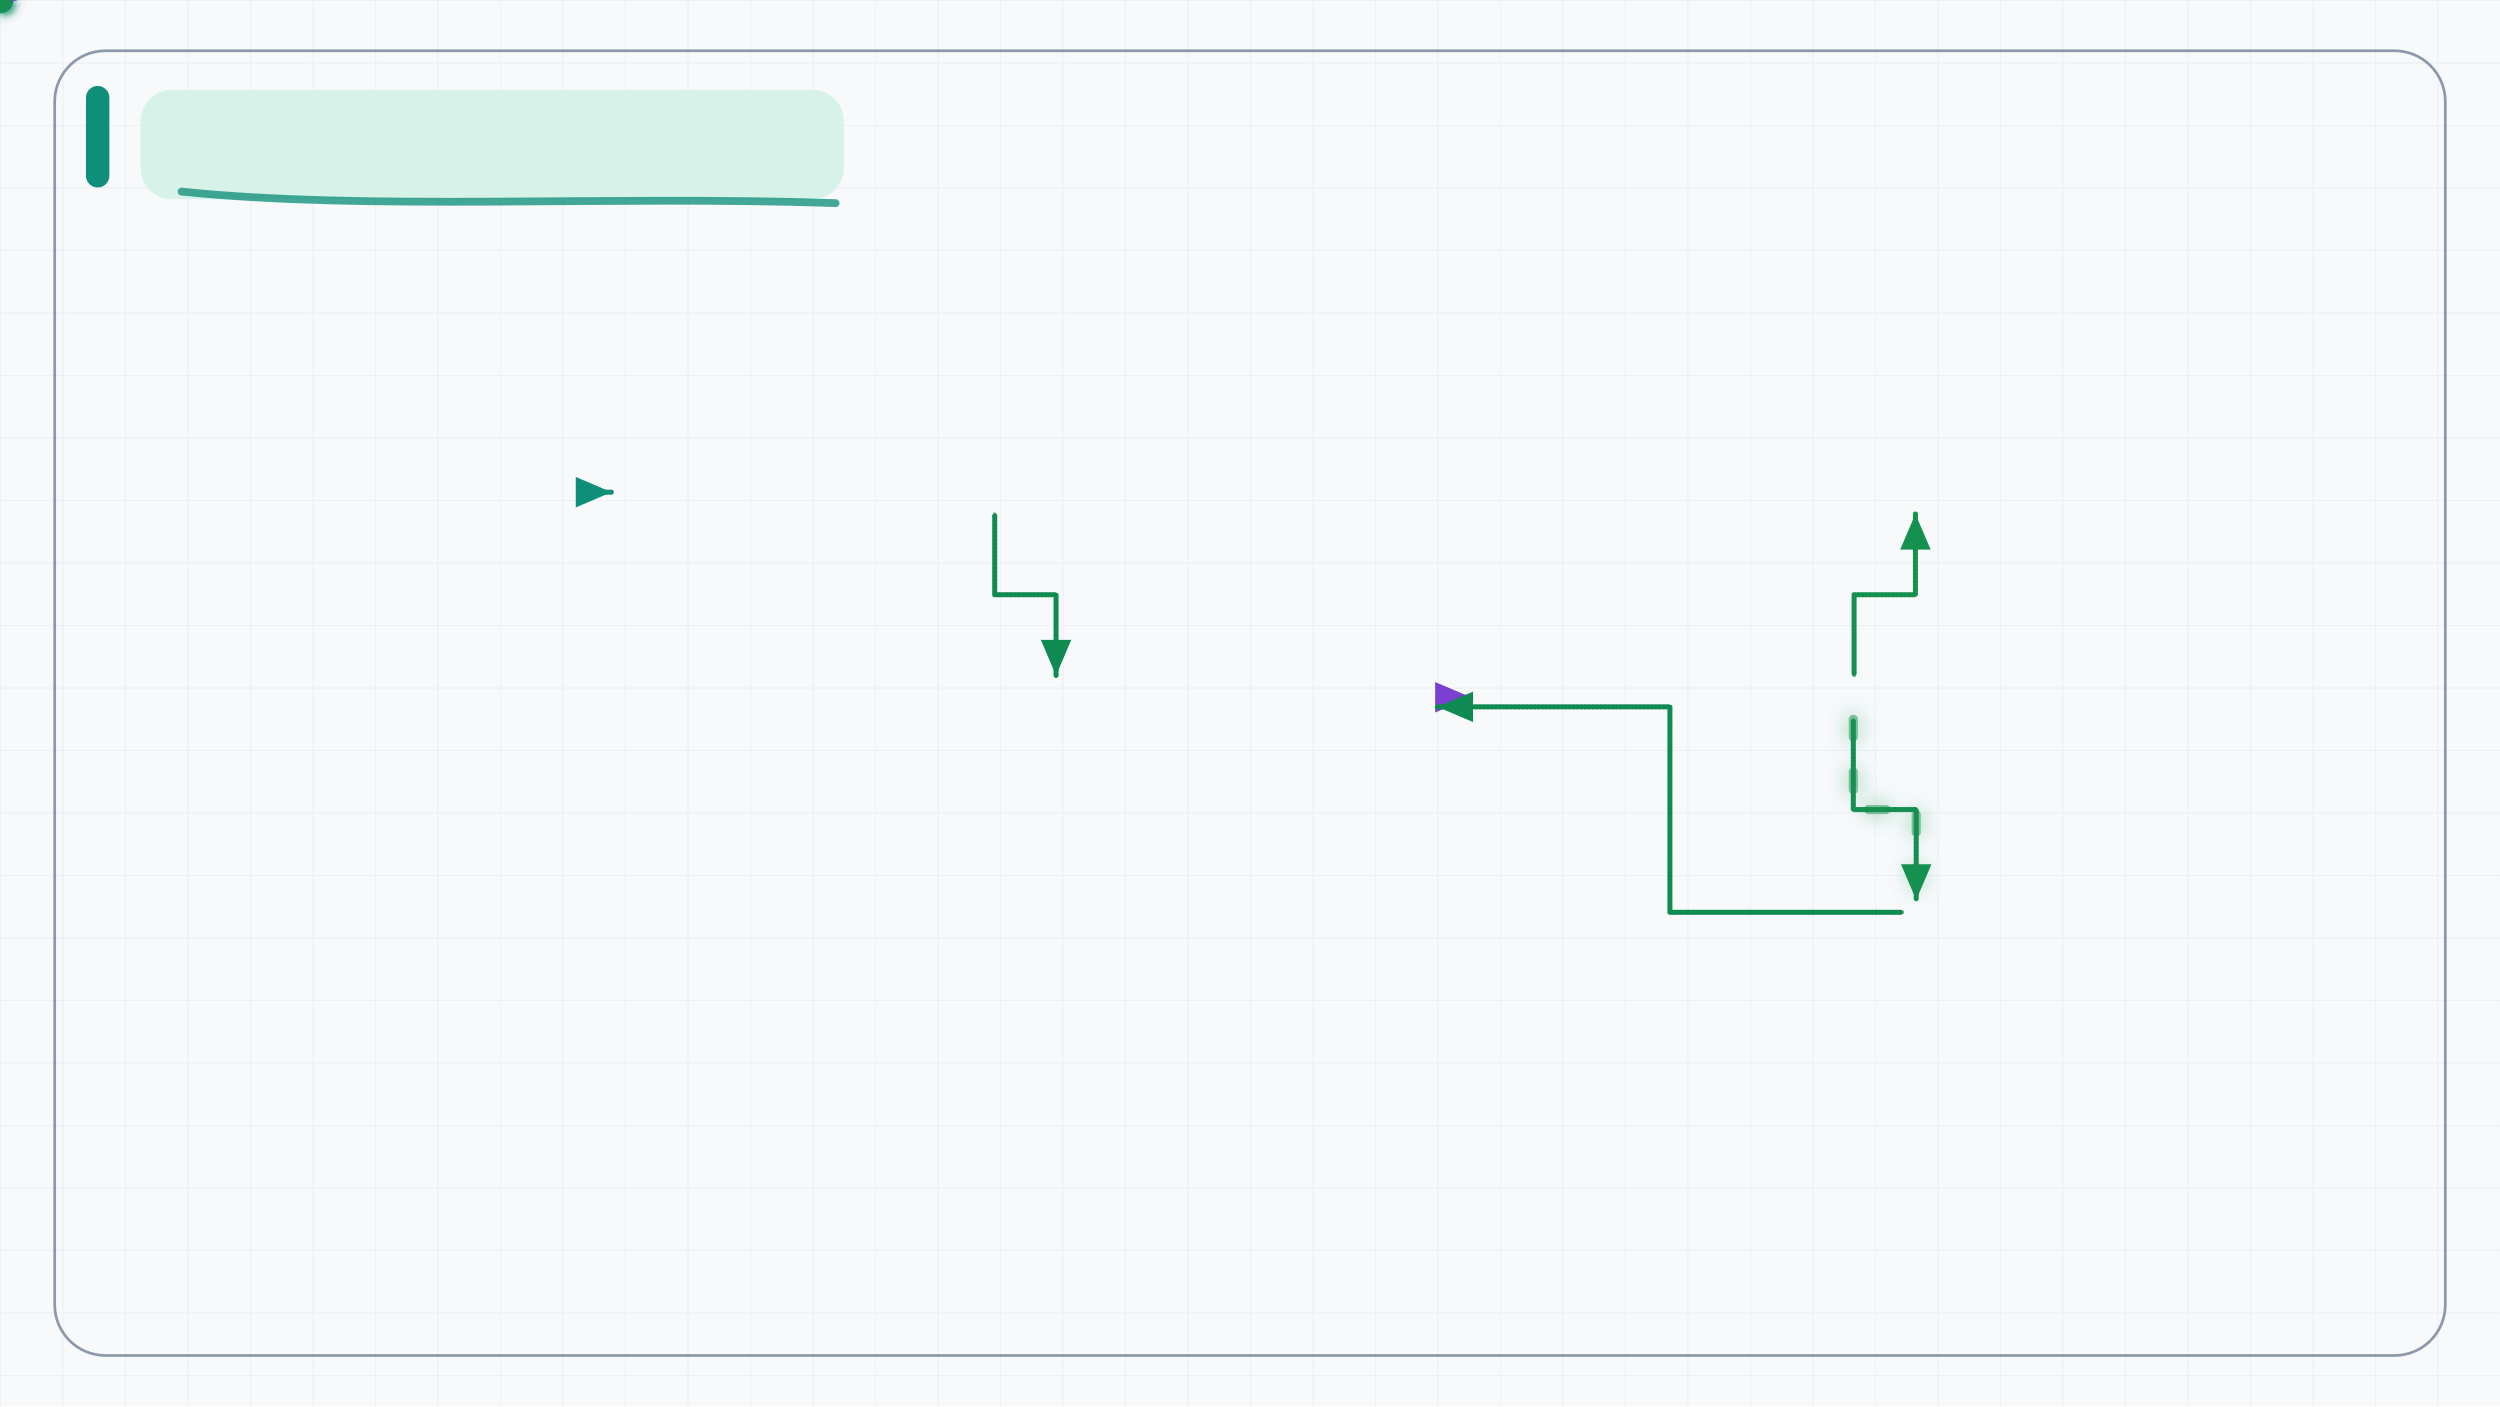
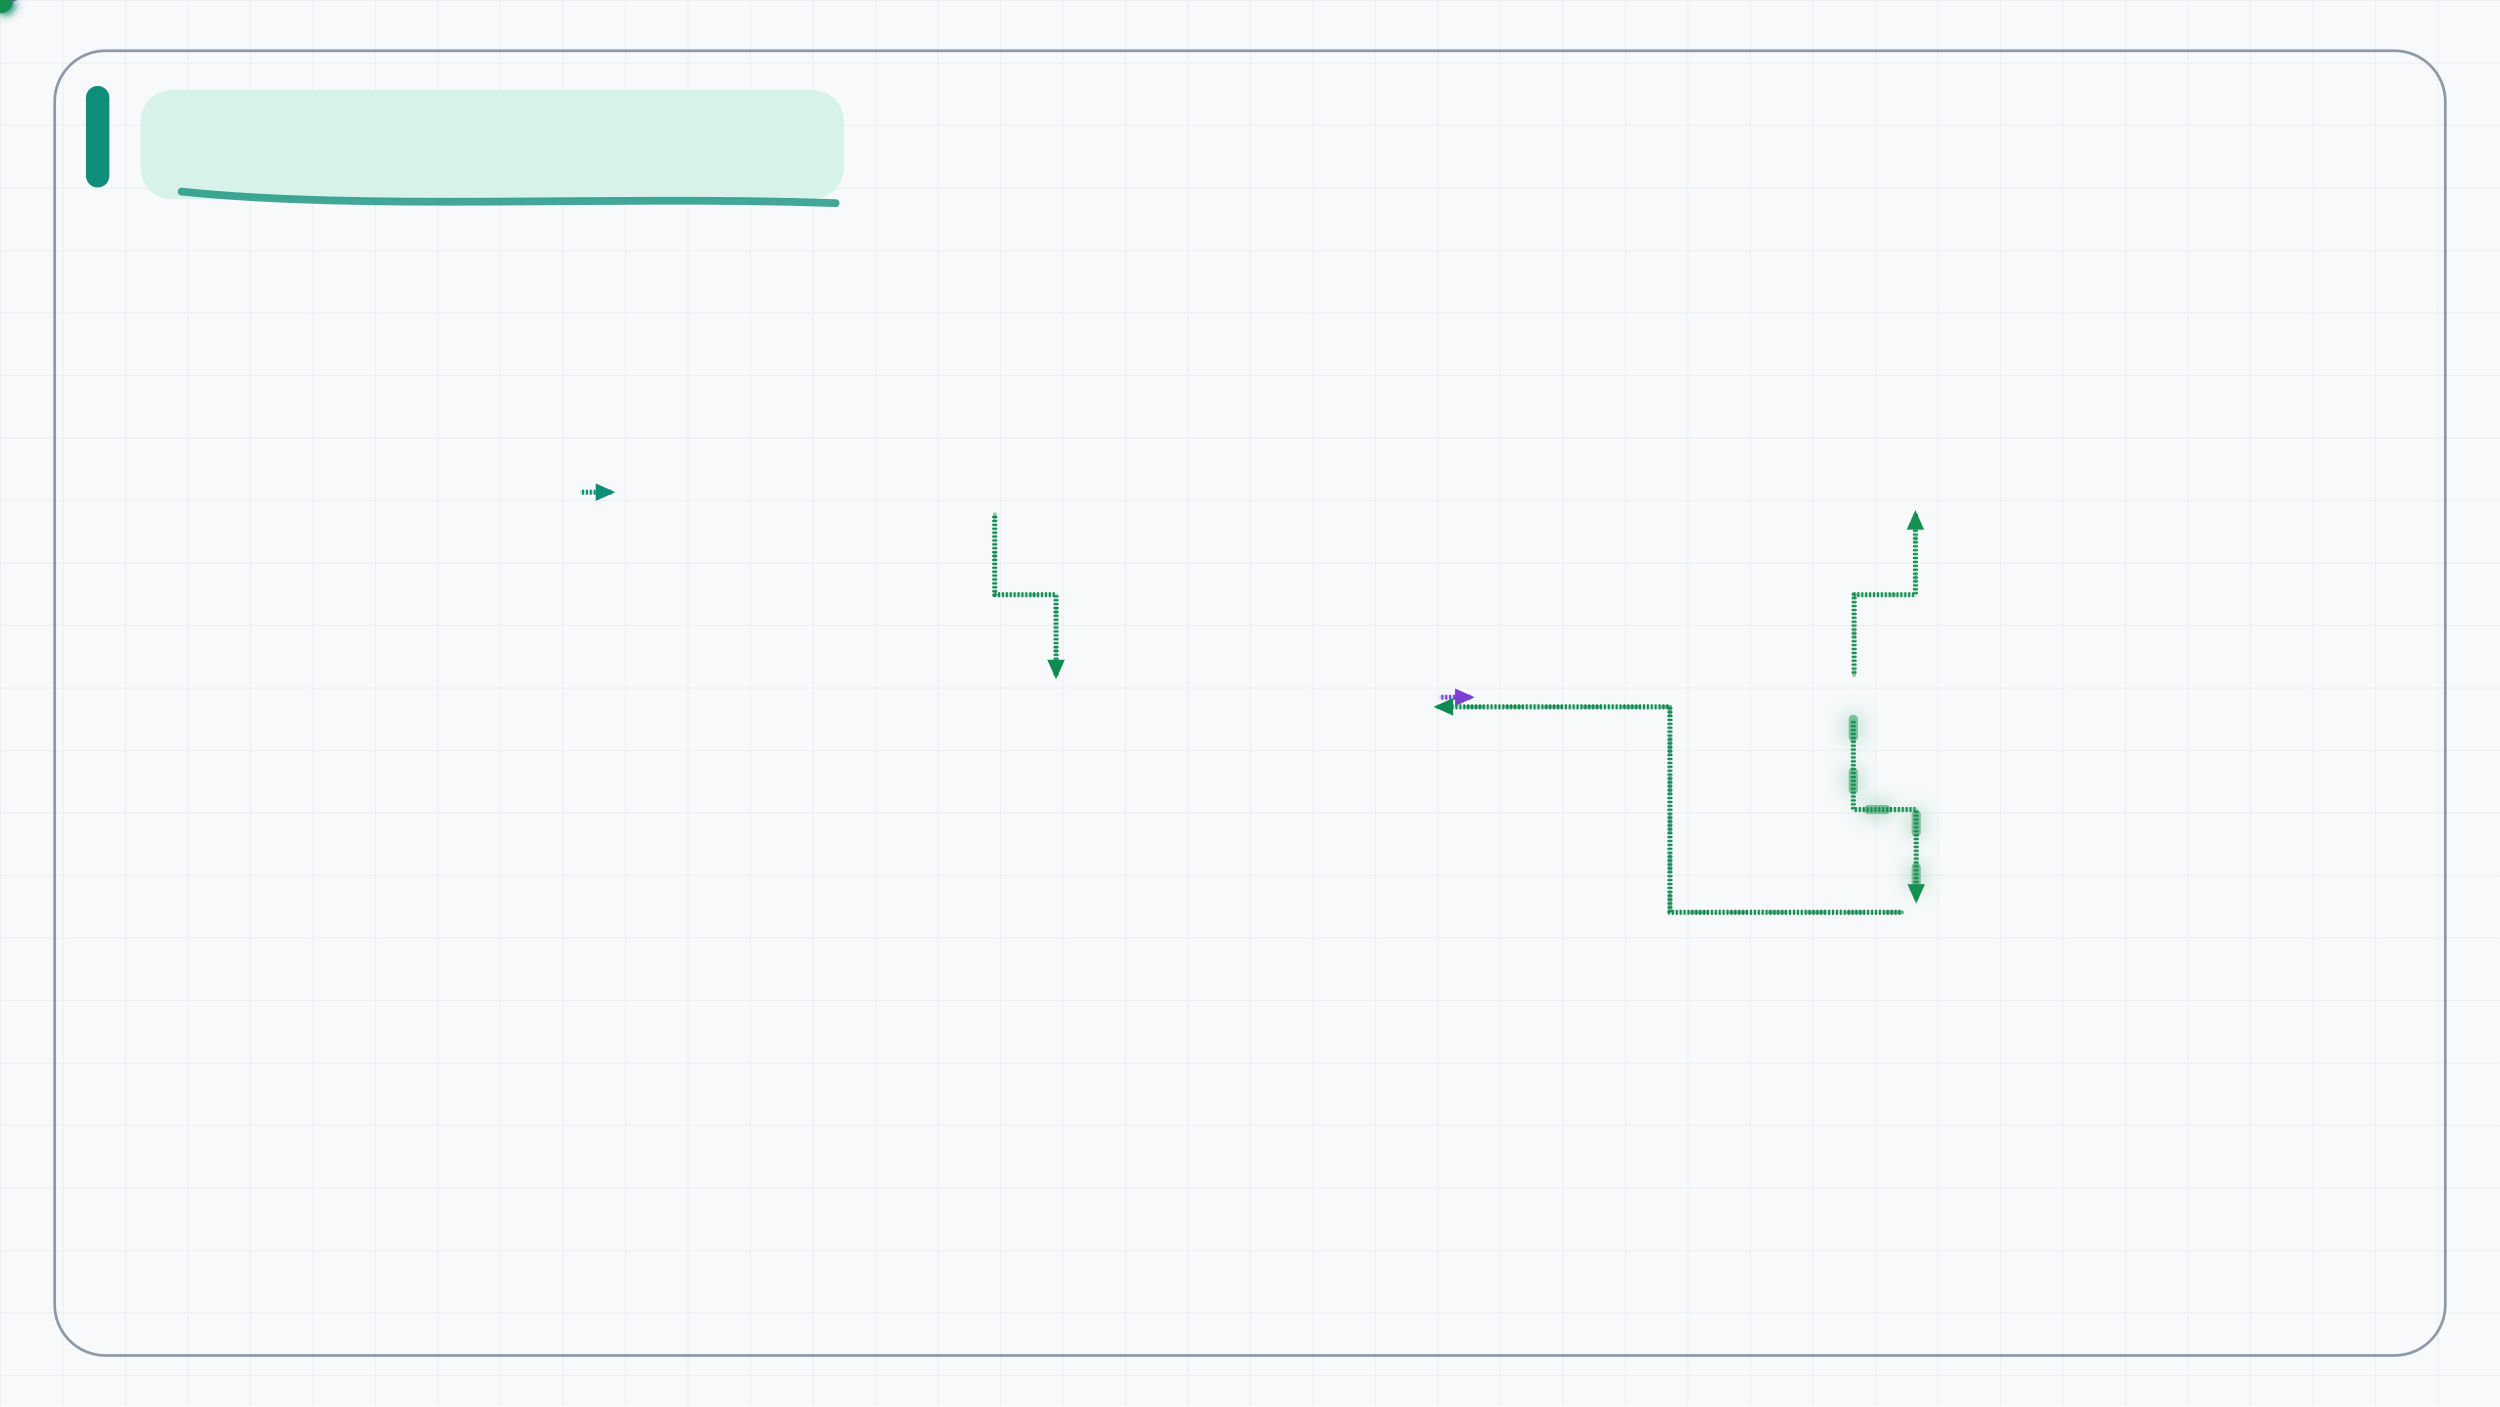
<svg xmlns="http://www.w3.org/2000/svg" width="1280" height="720" viewBox="0 0 1280 720" role="img" aria-labelledby="diagram-title diagram-desc" data-motion-profile="teaching" data-motion-sequence="staged" data-motion-edge="ghost-flow" data-motion-node="icon-pulse" data-motion-group="border-scan" data-motion-title="handwrite-reveal" data-motion-reduced="subtle" data-icon-system="illustrated-character-v1">
  <style>
  .title { font: 700 42px ui-sans-serif, system-ui, -apple-system, BlinkMacSystemFont, "Segoe UI", sans-serif; letter-spacing: 0; }
  .subtitle { font: 400 16px ui-sans-serif, system-ui, -apple-system, BlinkMacSystemFont, "Segoe UI", sans-serif; }
  .node-title { font: 700 18px ui-sans-serif, system-ui, -apple-system, BlinkMacSystemFont, "Segoe UI", sans-serif; }
  .node-caption { font: 400 13px ui-sans-serif, system-ui, -apple-system, BlinkMacSystemFont, "Segoe UI", sans-serif; opacity: 0.84; }
  .group-label { font: 700 14px ui-sans-serif, system-ui, -apple-system, BlinkMacSystemFont, "Segoe UI", sans-serif; text-transform: uppercase; letter-spacing: 0.08em; }
  .edge-label { font: 600 13px ui-sans-serif, system-ui, -apple-system, BlinkMacSystemFont, "Segoe UI", sans-serif; }
  .step-label { font: 700 12px ui-sans-serif, system-ui, -apple-system, BlinkMacSystemFont, "Segoe UI", sans-serif; }
  .edge-flow { stroke-linecap: round; }
-   .edge-draw, .edge-base { stroke-linecap: round; stroke-linejoin: round; }
+   .edge-draw, .edge-base { stroke-linecap: butt; stroke-linejoin: round; }
  .edge-particle { filter: url(#particle-glow); }
  .edge-arrow-particle { filter: url(#particle-glow); }
  .semantic-icon { vector-effect: non-scaling-stroke; }
  .semantic-icon-breathe { transform-box: fill-box; transform-origin: center; animation: semanticIconBreathe 2.8s ease-in-out infinite; }
  .icon-breathe-halo { pointer-events: none; filter: url(#particle-glow); }
  .node-glow, .node-burst { pointer-events: none; }
  #title-accent { transform-origin: 50px 70px; animation: titlePulse 4.8s ease-in-out infinite; }
  #title-highlight { transform-origin: 252px 74px; animation: titleSlide 5.6s ease-in-out infinite; }
  @keyframes titlePulse { 0%, 100% { opacity: 0.76; } 50% { opacity: 1; } }
  @keyframes titleSlide { 0%, 100% { transform: translateX(0); opacity: 0.9; } 50% { transform: translateX(8px); opacity: 1; } }
  @keyframes semanticIconBreathe { 0%, 100% { transform: scale(0.96); opacity: 0.72; } 50% { transform: scale(1.08); opacity: 1; } }
  @media (prefers-reduced-motion: reduce) {
    #title-accent, #title-highlight, .semantic-icon-breathe { animation: none; }
  }
</style>
  <rect width="100%" height="100%" fill="#f7f9fb" />
  <defs>
    <filter id="soft-glow" x="-40%" y="-40%" width="180%" height="180%">
      <feGaussianBlur stdDeviation="5" result="blur" />
      <feMerge>
        <feMergeNode in="blur" />
        <feMergeNode in="SourceGraphic" />
      </feMerge>
    </filter>
    <filter id="particle-glow" x="-80%" y="-80%" width="260%" height="260%">
      <feGaussianBlur stdDeviation="2.6" result="blur" />
      <feMerge>
        <feMergeNode in="blur" />
        <feMergeNode in="SourceGraphic" />
      </feMerge>
    </filter>
    <pattern id="grid" width="32" height="32" patternUnits="userSpaceOnUse">
      <path d="M 32 0 L 0 0 0 32" fill="none" stroke="#e4e9ee" stroke-width="1" />
    </pattern>
  </defs>
  <rect width="100%" height="100%" fill="url(#grid)" opacity="0.62" />
  <rect x="28" y="26" width="1224" height="668" rx="26" fill="none" stroke="#64748b" stroke-width="1.4" opacity="0.72" />
  <rect id="title-accent" x="44" y="44" width="12" height="52" rx="6" fill="#0f8f7a" />
  <rect id="title-highlight" x="72" y="46" width="360" height="56" rx="16" fill="#d7f2e9" />
  <path class="title-handwrite" d="M 92 98 C 188 108, 310 100, 428 104" fill="none" stroke="#0f8f7a" stroke-width="4" stroke-linecap="round" pathLength="1" stroke-dasharray="1" stroke-dashoffset="1" opacity="0.78">
    <animate attributeName="stroke-dashoffset" values="1;0" dur="1.35s" begin="0.18s" fill="freeze" />
    <animate attributeName="opacity" values="0;0.78;0.42" dur="2.40s" begin="0.18s" fill="freeze" />
  </path>
  <text id="main-title" x="90" y="84" class="title" fill="#111827" opacity="0">
    <animate attributeName="opacity" values="0;1" dur="0.65s" begin="0.08s" fill="freeze" />
  Attention Teaching Flow
</text>
  <text x="74" y="126" class="subtitle" fill="#4b5563" opacity="0">
    <animate attributeName="opacity" values="0;1" dur="0.65s" begin="0.28s" fill="freeze" />
  tokens, attention, alignment, and output as a staged lesson
</text>
  <g id="group-input" class="group" opacity="0">
    <animate attributeName="opacity" values="0;1" dur="0.70s" begin="0.17s" fill="freeze" />
    <rect x="65.0" y="155.0" width="455.0" height="175.0" rx="22" fill="#e7f7f2" fill-opacity="0.34" stroke="#0f8f7a" stroke-width="1.6" stroke-dasharray="9 8">
      <animate attributeName="stroke-dashoffset" values="0;-34" dur="5.60s" begin="0.17s" repeatCount="indefinite" />
    </rect>
    <rect class="group-border-scan" x="65.0" y="155.0" width="455.0" height="175.0" rx="22" fill="none" stroke="#0f8f7a" stroke-width="3.4" stroke-linecap="round" stroke-dasharray="80.0 441.0" opacity="0.72" filter="url(#soft-glow)">
      <animate attributeName="stroke-dashoffset" values="0;-1260.0" dur="7.15s" begin="0.27s" repeatCount="indefinite" />
    </rect>
    <text x="83.0" y="185.0" class="group-label" fill="#4b5563">Source Tokens</text>
  </g>
  <g id="group-core" class="group" opacity="0">
    <animate attributeName="opacity" values="0;1" dur="0.70s" begin="0.29s" fill="freeze" />
    <rect x="515.0" y="155.0" width="670.0" height="410.0" rx="22" fill="#f4edff" fill-opacity="0.34" stroke="#7b3fd1" stroke-width="1.6" stroke-dasharray="9 8">
      <animate attributeName="stroke-dashoffset" values="0;-34" dur="6.00s" begin="0.29s" repeatCount="indefinite" />
    </rect>
    <rect class="group-border-scan" x="515.0" y="155.0" width="670.0" height="410.0" rx="22" fill="none" stroke="#7b3fd1" stroke-width="3.4" stroke-linecap="round" stroke-dasharray="129.6 756.0" opacity="0.72" filter="url(#soft-glow)">
      <animate attributeName="stroke-dashoffset" values="0;-2160.0" dur="7.50s" begin="0.39s" repeatCount="indefinite" />
    </rect>
    <text x="533.0" y="185.0" class="group-label" fill="#4b5563">Transformer Core</text>
  </g>
  <defs>
-     <marker id="arrow-1" markerWidth="10" markerHeight="10" refX="7" refY="3" orient="auto" markerUnits="strokeWidth">
-       <path d="M 0 0 L 7 3 L 0 6 z" fill="#0f8f7a" />
+     <marker id="arrow-1" markerWidth="12" markerHeight="12" viewBox="0 0 12 12" refX="9" refY="6" orient="auto" markerUnits="userSpaceOnUse">
+       <path d="M 1 1.5 L 11 6 L 1 10.5 z" fill="#0f8f7a" />
    </marker>
  </defs>
  <g class="edge" data-role="source">
-     <path class="edge-base" d="M 297.0 252.0 L 313.0 252.0" fill="none" stroke="#0f8f7a" stroke-width="1.9" opacity="0.24" marker-end="url(#arrow-1)" />
+     <path class="edge-base" d="M 297.0 252.0 L 313.0 252.0" fill="none" stroke="#0f8f7a" stroke-width="1.9" opacity="0.24" />
    <path class="edge-draw" d="M 297.0 252.0 L 313.0 252.0" fill="none" stroke="#0f8f7a" stroke-width="2.6" pathLength="1" stroke-dasharray="1" stroke-dashoffset="1" marker-end="url(#arrow-1)">
      <animate attributeName="stroke-dashoffset" values="1;0" dur="0.90s" begin="0.47s" fill="freeze" />
    </path>
    <circle class="edge-particle" r="6.9" fill="#0f8f7a" opacity="0.92">
      <animateMotion dur="4.80s" repeatCount="indefinite" path="M 297.0 252.0 L 313.0 252.0" begin="0.32s" />
      <animate attributeName="opacity" values="0;0.92;0" dur="4.80s" begin="0.32s" repeatCount="indefinite" />
    </circle>
    <circle class="edge-particle" r="4.4" fill="#0f8f7a" opacity="0.74">
      <animateMotion dur="4.80s" repeatCount="indefinite" path="M 297.0 252.0 L 313.0 252.0" begin="1.92s" />
      <animate attributeName="opacity" values="0;0.74;0" dur="4.80s" begin="1.92s" repeatCount="indefinite" />
    </circle>
    <text x="305.0" y="238.0" class="edge-label" fill="#4b5563" opacity="0">
      <animate attributeName="opacity" values="0;1" dur="0.45s" begin="0.61s" fill="freeze" />
    encode
  </text>
  </g>
  <defs>
-     <marker id="arrow-2" markerWidth="10" markerHeight="10" refX="7" refY="3" orient="auto" markerUnits="strokeWidth">
-       <path d="M 0 0 L 7 3 L 0 6 z" fill="#0f8a51" />
+     <marker id="arrow-2" markerWidth="12" markerHeight="12" viewBox="0 0 12 12" refX="9" refY="6" orient="auto" markerUnits="userSpaceOnUse">
+       <path d="M 1 1.5 L 11 6 L 1 10.5 z" fill="#0f8a51" />
    </marker>
  </defs>
  <g class="edge" data-role="memory">
-     <path class="edge-base" d="M 509.3 263.2 L 509.3 304.5 L 540.7 304.5 L 540.7 345.8" fill="none" stroke="#0f8a51" stroke-width="1.9" opacity="0.24" marker-end="url(#arrow-2)" />
+     <path class="edge-base" d="M 509.3 263.2 L 509.3 304.5 L 540.7 304.5 L 540.7 345.8" fill="none" stroke="#0f8a51" stroke-width="1.9" opacity="0.24" />
    <path class="edge-draw" d="M 509.3 263.2 L 509.3 304.5 L 540.7 304.5 L 540.7 345.8" fill="none" stroke="#0f8a51" stroke-width="2.6" pathLength="1" stroke-dasharray="1" stroke-dashoffset="1" marker-end="url(#arrow-2)">
      <animate attributeName="stroke-dashoffset" values="1;0" dur="0.90s" begin="0.59s" fill="freeze" />
    </path>
    <path class="edge-flow edge-flow-ghost-flow" d="M 509.3 263.2 L 509.3 304.5 L 540.7 304.5 L 540.7 345.8" fill="none" stroke="#0f8a51" stroke-width="1.9" stroke-dasharray="2 18" opacity="0.38">
      <animate attributeName="stroke-dashoffset" values="0;-54" dur="3.46s" begin="0.79s" repeatCount="indefinite" />
      <animate attributeName="opacity" values="0.27;0.38;0.27" dur="3.46s" begin="0.79s" repeatCount="indefinite" />
    </path>
    <circle class="edge-particle" r="6.3" fill="#0f8a51" opacity="0.92">
      <animateMotion dur="4.80s" repeatCount="indefinite" path="M 509.3 263.2 L 509.3 304.5 L 540.7 304.5 L 540.7 345.8" begin="0.64s" />
      <animate attributeName="opacity" values="0;0.92;0" dur="4.80s" begin="0.64s" repeatCount="indefinite" />
    </circle>
    <circle class="edge-particle" r="4.0" fill="#0f8a51" opacity="0.74">
      <animateMotion dur="4.80s" repeatCount="indefinite" path="M 509.3 263.2 L 509.3 304.5 L 540.7 304.5 L 540.7 345.8" begin="2.24s" />
      <animate attributeName="opacity" values="0;0.74;0" dur="4.80s" begin="2.24s" repeatCount="indefinite" />
    </circle>
    <circle class="edge-particle" r="2.8" fill="#0f8a51" opacity="0.56">
      <animateMotion dur="4.80s" repeatCount="indefinite" path="M 509.3 263.2 L 509.3 304.5 L 540.7 304.5 L 540.7 345.8" begin="3.84s" />
      <animate attributeName="opacity" values="0;0.56;0" dur="4.80s" begin="3.84s" repeatCount="indefinite" />
    </circle>
    <circle class="edge-particle" r="2.1" fill="#0f8a51" opacity="0.38">
      <animateMotion dur="4.80s" repeatCount="indefinite" path="M 509.3 263.2 L 509.3 304.5 L 540.7 304.5 L 540.7 345.8" begin="5.44s" />
      <animate attributeName="opacity" values="0;0.38;0" dur="4.80s" begin="5.44s" repeatCount="indefinite" />
    </circle>
    <text x="525.0" y="290.5" class="edge-label" fill="#4b5563" opacity="0">
      <animate attributeName="opacity" values="0;1" dur="0.45s" begin="0.73s" fill="freeze" />
    context
  </text>
  </g>
  <defs>
-     <marker id="arrow-3" markerWidth="10" markerHeight="10" refX="7" refY="3" orient="auto" markerUnits="strokeWidth">
-       <path d="M 0 0 L 7 3 L 0 6 z" fill="#7b3fd1" />
+     <marker id="arrow-3" markerWidth="12" markerHeight="12" viewBox="0 0 12 12" refX="9" refY="6" orient="auto" markerUnits="userSpaceOnUse">
+       <path d="M 1 1.5 L 11 6 L 1 10.5 z" fill="#7b3fd1" />
    </marker>
  </defs>
  <g class="edge" data-role="agent">
-     <path class="edge-base" d="M 737.0 357.0 L 753.0 357.0" fill="none" stroke="#7b3fd1" stroke-width="1.9" opacity="0.24" marker-end="url(#arrow-3)" />
+     <path class="edge-base" d="M 737.0 357.0 L 753.0 357.0" fill="none" stroke="#7b3fd1" stroke-width="1.9" opacity="0.24" />
    <path class="edge-draw" d="M 737.0 357.0 L 753.0 357.0" fill="none" stroke="#7b3fd1" stroke-width="2.6" pathLength="1" stroke-dasharray="1" stroke-dashoffset="1" marker-end="url(#arrow-3)">
      <animate attributeName="stroke-dashoffset" values="1;0" dur="0.90s" begin="0.71s" fill="freeze" />
    </path>
    <path class="edge-particle edge-arrow-particle" d="M -9.2 -5.5 L 9.2 0 L -9.2 5.5 Z" fill="#7b3fd1" opacity="0.92">
      <animateMotion dur="4.80s" repeatCount="indefinite" path="M 737.0 357.0 L 753.0 357.0" begin="0.96s" rotate="auto" />
      <animate attributeName="opacity" values="0;0.92;0" dur="4.80s" begin="0.96s" repeatCount="indefinite" />
    </path>
    <text x="745.0" y="343.0" class="edge-label" fill="#4b5563" opacity="0">
      <animate attributeName="opacity" values="0;1" dur="0.45s" begin="0.85s" fill="freeze" />
    score
  </text>
  </g>
  <defs>
-     <marker id="arrow-4" markerWidth="10" markerHeight="10" refX="7" refY="3" orient="auto" markerUnits="strokeWidth">
-       <path d="M 0 0 L 7 3 L 0 6 z" fill="#14904f" />
+     <marker id="arrow-4" markerWidth="12" markerHeight="12" viewBox="0 0 12 12" refX="9" refY="6" orient="auto" markerUnits="userSpaceOnUse">
+       <path d="M 1 1.5 L 11 6 L 1 10.5 z" fill="#14904f" />
    </marker>
  </defs>
  <g class="edge" data-role="output">
-     <path class="edge-base" d="M 949.3 345.8 L 949.3 304.5 L 980.7 304.5 L 980.7 263.2" fill="none" stroke="#14904f" stroke-width="1.9" opacity="0.24" marker-end="url(#arrow-4)" />
+     <path class="edge-base" d="M 949.3 345.8 L 949.3 304.5 L 980.7 304.5 L 980.7 263.2" fill="none" stroke="#14904f" stroke-width="1.9" opacity="0.24" />
    <path class="edge-draw" d="M 949.3 345.8 L 949.3 304.5 L 980.7 304.5 L 980.7 263.2" fill="none" stroke="#14904f" stroke-width="2.6" pathLength="1" stroke-dasharray="1" stroke-dashoffset="1" marker-end="url(#arrow-4)">
      <animate attributeName="stroke-dashoffset" values="1;0" dur="0.90s" begin="0.83s" fill="freeze" />
    </path>
    <path class="edge-flow edge-flow-ghost-flow" d="M 949.3 345.8 L 949.3 304.5 L 980.7 304.5 L 980.7 263.2" fill="none" stroke="#14904f" stroke-width="1.9" stroke-dasharray="2 18" opacity="0.38">
      <animate attributeName="stroke-dashoffset" values="0;-54" dur="3.46s" begin="1.03s" repeatCount="indefinite" />
      <animate attributeName="opacity" values="0.27;0.38;0.27" dur="3.46s" begin="1.03s" repeatCount="indefinite" />
    </path>
    <circle class="edge-particle" r="6.3" fill="#14904f" opacity="0.92">
      <animateMotion dur="4.80s" repeatCount="indefinite" path="M 949.3 345.8 L 949.3 304.5 L 980.7 304.5 L 980.7 263.2" begin="1.28s" />
      <animate attributeName="opacity" values="0;0.92;0" dur="4.80s" begin="1.28s" repeatCount="indefinite" />
    </circle>
    <circle class="edge-particle" r="4.0" fill="#14904f" opacity="0.74">
      <animateMotion dur="4.80s" repeatCount="indefinite" path="M 949.3 345.8 L 949.3 304.5 L 980.7 304.5 L 980.7 263.2" begin="2.88s" />
      <animate attributeName="opacity" values="0;0.74;0" dur="4.80s" begin="2.88s" repeatCount="indefinite" />
    </circle>
    <circle class="edge-particle" r="2.8" fill="#14904f" opacity="0.56">
      <animateMotion dur="4.80s" repeatCount="indefinite" path="M 949.3 345.8 L 949.3 304.5 L 980.7 304.5 L 980.7 263.2" begin="4.48s" />
      <animate attributeName="opacity" values="0;0.56;0" dur="4.80s" begin="4.48s" repeatCount="indefinite" />
    </circle>
    <circle class="edge-particle" r="2.1" fill="#14904f" opacity="0.38">
      <animateMotion dur="4.80s" repeatCount="indefinite" path="M 949.3 345.8 L 949.3 304.5 L 980.7 304.5 L 980.7 263.2" begin="6.08s" />
      <animate attributeName="opacity" values="0;0.38;0" dur="4.80s" begin="6.08s" repeatCount="indefinite" />
    </circle>
    <text x="965.0" y="290.5" class="edge-label" fill="#4b5563" opacity="0">
      <animate attributeName="opacity" values="0;1" dur="0.45s" begin="0.97s" fill="freeze" />
    yes
  </text>
  </g>
  <defs>
-     <marker id="arrow-5" markerWidth="10" markerHeight="10" refX="7" refY="3" orient="auto" markerUnits="strokeWidth">
-       <path d="M 0 0 L 7 3 L 0 6 z" fill="#14904f" />
+     <marker id="arrow-5" markerWidth="12" markerHeight="12" viewBox="0 0 12 12" refX="9" refY="6" orient="auto" markerUnits="userSpaceOnUse">
+       <path d="M 1 1.5 L 11 6 L 1 10.5 z" fill="#14904f" />
    </marker>
  </defs>
  <g class="edge" data-role="output">
-     <path class="edge-base" d="M 948.9 368.3 L 948.9 414.5 L 981.1 414.5 L 981.1 460.7" fill="none" stroke="#14904f" stroke-width="1.9" opacity="0.24" marker-end="url(#arrow-5)" />
+     <path class="edge-base" d="M 948.9 368.3 L 948.9 414.5 L 981.1 414.5 L 981.1 460.7" fill="none" stroke="#14904f" stroke-width="1.9" opacity="0.24" />
    <path class="edge-draw" d="M 948.9 368.3 L 948.9 414.5 L 981.1 414.5 L 981.1 460.7" fill="none" stroke="#14904f" stroke-width="2.6" pathLength="1" stroke-dasharray="1" stroke-dashoffset="1" marker-end="url(#arrow-5)">
      <animate attributeName="stroke-dashoffset" values="1;0" dur="0.90s" begin="0.95s" fill="freeze" />
    </path>
    <path class="edge-flow edge-flow-glow-line" d="M 948.9 368.3 L 948.9 414.5 L 981.1 414.5 L 981.1 460.7" fill="none" stroke="#14904f" stroke-width="4.7" stroke-dasharray="9 18" opacity="0.55" filter="url(#soft-glow)">
      <animate attributeName="stroke-dashoffset" values="0;-54" dur="3.46s" begin="1.15s" repeatCount="indefinite" />
      <animate attributeName="opacity" values="0.39;0.55;0.39" dur="3.46s" begin="1.15s" repeatCount="indefinite" />
    </path>
    <text x="965.0" y="400.5" class="edge-label" fill="#4b5563" opacity="0">
      <animate attributeName="opacity" values="0;1" dur="0.45s" begin="1.09s" fill="freeze" />
    predict
  </text>
  </g>
  <defs>
-     <marker id="arrow-6" markerWidth="10" markerHeight="10" refX="7" refY="3" orient="auto" markerUnits="strokeWidth">
-       <path d="M 0 0 L 7 3 L 0 6 z" fill="#0f8a51" />
+     <marker id="arrow-6" markerWidth="12" markerHeight="12" viewBox="0 0 12 12" refX="9" refY="6" orient="auto" markerUnits="userSpaceOnUse">
+       <path d="M 1 1.5 L 11 6 L 1 10.5 z" fill="#0f8a51" />
    </marker>
  </defs>
  <g class="edge" data-role="memory">
-     <path class="edge-base" d="M 974.0 467.1 L 855.0 467.1 L 855.0 361.9 L 736.0 361.9" fill="none" stroke="#0f8a51" stroke-width="1.9" opacity="0.24" marker-end="url(#arrow-6)" />
+     <path class="edge-base" d="M 974.0 467.1 L 855.0 467.1 L 855.0 361.9 L 736.0 361.9" fill="none" stroke="#0f8a51" stroke-width="1.9" opacity="0.24" />
    <path class="edge-draw" d="M 974.0 467.1 L 855.0 467.1 L 855.0 361.9 L 736.0 361.9" fill="none" stroke="#0f8a51" stroke-width="2.6" pathLength="1" stroke-dasharray="1" stroke-dashoffset="1" marker-end="url(#arrow-6)">
      <animate attributeName="stroke-dashoffset" values="1;0" dur="0.90s" begin="1.07s" fill="freeze" />
    </path>
    <path class="edge-flow edge-flow-dynamic-dash" d="M 974.0 467.1 L 855.0 467.1 L 855.0 361.9 L 736.0 361.9" fill="none" stroke="#0f8a51" stroke-width="1.9" stroke-dasharray="8 12" opacity="0.55">
      <animate attributeName="stroke-dashoffset" values="0;-54" dur="3.46s" begin="1.27s" repeatCount="indefinite" />
      <animate attributeName="opacity" values="0.39;0.55;0.39" dur="3.46s" begin="1.27s" repeatCount="indefinite" />
    </path>
    <text x="855.0" y="400.5" class="edge-label" fill="#4b5563" opacity="0">
      <animate attributeName="opacity" values="0;1" dur="0.45s" begin="1.21s" fill="freeze" />
    feedback
  </text>
  </g>
  <g id="node-tokens" class="node motion-node" data-role="source" opacity="0">
    <animate attributeName="opacity" values="0;1" dur="0.55s" begin="0.25s" fill="freeze" />
    <animateTransform attributeName="transform" type="translate" values="0 9.2;0 -4.6;0 0;0 -3.4;0 0;0 2.4;0 0" dur="5.85s" begin="0.95s" repeatCount="indefinite" additive="sum" />
    <circle class="node-burst" cx="195.0" cy="252.0" r="90.0" fill="none" stroke="#0f8f7a" stroke-width="1.6" opacity="0">
      <animate attributeName="r" values="90.0;132.3" dur="3.40s" begin="0.70s" repeatCount="indefinite" />
      <animate attributeName="opacity" values="0;0.32;0" dur="3.40s" begin="0.70s" repeatCount="indefinite" />
    </circle>
    <circle class="node-burst" cx="195.0" cy="252.0" r="90.0" fill="none" stroke="#0f8f7a" stroke-width="1" opacity="0">
      <animate attributeName="r" values="90.0;154.4" dur="4.60s" begin="1.60s" repeatCount="indefinite" />
      <animate attributeName="opacity" values="0;0.21;0" dur="4.60s" begin="1.60s" repeatCount="indefinite" />
    </circle>
    <rect class="node-glow" x="101.0" y="206.0" width="188.0" height="92.0" rx="16.0" fill="none" stroke="#0f8f7a" stroke-width="1.2" opacity="0.12" filter="url(#soft-glow)">
      <animate attributeName="opacity" values="0.08;0.28;0.08" dur="4.25s" begin="0.45s" repeatCount="indefinite" />
      <animate attributeName="stroke-width" values="1.0;2.6;1.0" dur="4.25s" begin="0.45s" repeatCount="indefinite" />
    </rect>
    <rect x="105.0" y="210.0" width="180.0" height="84.0" rx="12.0" fill="#e7f7f2" stroke="#0f8f7a" stroke-width="2.2" />
    <g class="semantic-icon-wrap semantic-icon-character-wrap" data-icon="token" data-node-id="tokens" opacity="0.98">
      <g id="icon-tokens-root" class="semantic-icon semantic-icon-illustrated-character-v1" data-semantic-role="intent-orient-ready" data-rest-opacity="1" transform="translate(123.8 227.6) scale(0.4872)">
        <g class="illustrated-character-motion-shell">
          <circle id="icon-tokens-shell" class="illustrated-character-part illustrated-character-shell" data-rest-opacity="1" cx="50" cy="50" r="28" fill="#39b8b5" stroke="#283047" stroke-width="3" stroke-linecap="round" stroke-linejoin="round" />
          <circle id="icon-tokens-core" class="illustrated-character-part illustrated-character-core" data-rest-opacity="1" cx="50" cy="50" r="13" fill="#fffdf6" stroke="#283047" stroke-width="3" stroke-linecap="round" stroke-linejoin="round" />
          <path id="icon-tokens-tick-left" class="illustrated-character-part illustrated-character-tick-left" data-rest-opacity="1" d="M17 50h12" fill="none" stroke="#283047" stroke-width="3" stroke-linecap="round" stroke-linejoin="round" />
          <path id="icon-tokens-tick-right" class="illustrated-character-part illustrated-character-tick-right" data-rest-opacity="1" d="M71 50h12" fill="none" stroke="#283047" stroke-width="3" stroke-linecap="round" stroke-linejoin="round" />
          <path id="icon-tokens-tick-top" class="illustrated-character-part illustrated-character-tick-top" data-rest-opacity="1" d="M50 17v12" fill="none" stroke="#283047" stroke-width="3" stroke-linecap="round" stroke-linejoin="round" />
          <path id="icon-tokens-tick-bottom" class="illustrated-character-part illustrated-character-tick-bottom" data-rest-opacity="1" d="M50 71v12" fill="none" stroke="#283047" stroke-width="3" stroke-linecap="round" stroke-linejoin="round" />
        </g>
      </g>
    </g>
    <text x="221.4" y="238.0" text-anchor="middle" fill="#111827">
      <tspan x="221.4" dy="18" class="node-title">Tokens</tspan>
      <tspan x="221.4" dy="17" class="node-caption">input words</tspan>
    </text>
  </g>
  <g id="node-embed" class="node motion-node" data-role="memory" opacity="0">
    <animate attributeName="opacity" values="0;1" dur="0.55s" begin="0.37s" fill="freeze" />
    <animateTransform attributeName="transform" type="translate" values="0 9.2;0 -4.6;0 0;0 -3.4;0 0;0 2.4;0 0" dur="6.30s" begin="1.07s" repeatCount="indefinite" additive="sum" />
    <circle class="node-burst" cx="415.0" cy="252.0" r="90.0" fill="none" stroke="#0f8a51" stroke-width="1.6" opacity="0">
      <animate attributeName="r" values="90.0;132.3" dur="3.40s" begin="0.82s" repeatCount="indefinite" />
      <animate attributeName="opacity" values="0;0.32;0" dur="3.40s" begin="0.82s" repeatCount="indefinite" />
    </circle>
    <circle class="node-burst" cx="415.0" cy="252.0" r="90.0" fill="none" stroke="#0f8a51" stroke-width="1" opacity="0">
      <animate attributeName="r" values="90.0;154.4" dur="4.60s" begin="1.72s" repeatCount="indefinite" />
      <animate attributeName="opacity" values="0;0.21;0" dur="4.60s" begin="1.72s" repeatCount="indefinite" />
    </circle>
    <rect class="node-glow" x="321.0" y="206.0" width="188.0" height="92.0" rx="16.0" fill="none" stroke="#0f8a51" stroke-width="1.2" opacity="0.12" filter="url(#soft-glow)">
      <animate attributeName="opacity" values="0.08;0.28;0.08" dur="4.60s" begin="0.57s" repeatCount="indefinite" />
      <animate attributeName="stroke-width" values="1.0;2.6;1.0" dur="4.60s" begin="0.57s" repeatCount="indefinite" />
    </rect>
    <rect x="325.0" y="210.0" width="180.0" height="84.0" rx="12.0" fill="#e9f8ef" stroke="#0f8a51" stroke-width="2.2" />
    <g class="semantic-icon-wrap semantic-icon-character-wrap" data-icon="database" data-node-id="embed" opacity="0.98">
      <g id="icon-embed-root" class="semantic-icon semantic-icon-illustrated-character-v1" data-semantic-role="ingest-settle-confirm" data-rest-opacity="1" transform="translate(343.8 227.6) scale(0.4872)">
        <g class="illustrated-character-motion-shell">
          <path id="icon-embed-hat" class="illustrated-character-part illustrated-character-hat" data-rest-opacity="1" d="M31 29c8-15 30-15 38 0l-4 8H35z" fill="#ff9e42" stroke="#283047" stroke-width="3" stroke-linecap="round" stroke-linejoin="round" />
          <path id="icon-embed-hat-band" class="illustrated-character-part illustrated-character-hat-band" data-rest-opacity="1" d="M34 35h32" fill="none" stroke="#283047" stroke-width="3" stroke-linecap="round" stroke-linejoin="round" />
          <path id="icon-embed-bucket" class="illustrated-character-part illustrated-character-bucket" data-rest-opacity="1" d="M27 43h47l-5 43H32z" fill="#39b8b5" stroke="#283047" stroke-width="3" stroke-linecap="round" stroke-linejoin="round" />
          <path id="icon-embed-handle" class="illustrated-character-part illustrated-character-handle" data-rest-opacity="1" d="M34 45c0-18 33-18 33 0" fill="none" stroke="#283047" stroke-width="3" stroke-linecap="round" stroke-linejoin="round" />
          <path id="icon-embed-liquid" class="illustrated-character-part illustrated-character-liquid" data-rest-opacity="1" d="M31 71c9-6 16 5 25 0 7-4 12 0 15 2l-2 13H32z" fill="#ff9e42" stroke="#283047" stroke-width="3" stroke-linecap="round" stroke-linejoin="round" />
          <circle id="icon-embed-bead" class="illustrated-character-part illustrated-character-bead" data-rest-opacity="1" cx="51" cy="24" r="4" fill="#ffd45e" stroke="#283047" stroke-width="3" stroke-linecap="round" stroke-linejoin="round" />
          <path id="icon-embed-check" class="illustrated-character-part illustrated-character-check" data-rest-opacity="1" d="M47 56l5 5 10-11" fill="none" stroke="#283047" stroke-width="3" stroke-linecap="round" stroke-linejoin="round" />
          <path id="icon-embed-spill" class="illustrated-character-part illustrated-character-spill" data-rest-opacity="1" d="M25 86c8-2 15 2 23 0 9-2 17 4 29 1-2 10-14 11-25 9-14 3-27 0-27-10z" fill="#ff9e42" stroke="#283047" stroke-width="3" stroke-linecap="round" stroke-linejoin="round" />
        </g>
      </g>
    </g>
    <text x="441.4" y="238.0" text-anchor="middle" fill="#111827">
      <tspan x="441.4" dy="18" class="node-title">Embed</tspan>
      <tspan x="441.4" dy="17" class="node-caption">meaning</tspan>
    </text>
  </g>
  <g id="node-attend" class="node motion-node" data-role="agent" opacity="0">
    <animate attributeName="opacity" values="0;1" dur="0.55s" begin="0.49s" fill="freeze" />
    <animateTransform attributeName="transform" type="translate" values="0 9.2;0 -4.6;0 0;0 -3.4;0 0;0 2.4;0 0" dur="5.40s" begin="1.19s" repeatCount="indefinite" additive="sum" />
    <circle class="node-burst" cx="635.0" cy="357.0" r="90.0" fill="none" stroke="#7b3fd1" stroke-width="1.6" opacity="0">
      <animate attributeName="r" values="90.0;132.3" dur="3.40s" begin="0.94s" repeatCount="indefinite" />
      <animate attributeName="opacity" values="0;0.32;0" dur="3.40s" begin="0.94s" repeatCount="indefinite" />
    </circle>
    <circle class="node-burst" cx="635.0" cy="357.0" r="90.0" fill="none" stroke="#7b3fd1" stroke-width="1" opacity="0">
      <animate attributeName="r" values="90.0;154.4" dur="4.60s" begin="1.84s" repeatCount="indefinite" />
      <animate attributeName="opacity" values="0;0.21;0" dur="4.60s" begin="1.84s" repeatCount="indefinite" />
    </circle>
    <rect class="node-glow" x="541.0" y="311.0" width="188.0" height="92.0" rx="16.0" fill="none" stroke="#7b3fd1" stroke-width="1.2" opacity="0.12" filter="url(#soft-glow)">
      <animate attributeName="opacity" values="0.08;0.28;0.08" dur="4.95s" begin="0.69s" repeatCount="indefinite" />
      <animate attributeName="stroke-width" values="1.0;2.6;1.0" dur="4.95s" begin="0.69s" repeatCount="indefinite" />
    </rect>
    <rect x="545.0" y="315.0" width="180.0" height="84.0" rx="12.0" fill="#f4edff" stroke="#7b3fd1" stroke-width="2.2" />
    <g class="semantic-icon-wrap semantic-icon-character-wrap" data-icon="agent" data-node-id="attend" opacity="0.98">
      <g id="icon-attend-root" class="semantic-icon semantic-icon-illustrated-character-v1" data-semantic-role="think-decide-confirm" data-rest-opacity="1" transform="translate(563.8 332.6) scale(0.4872)">
        <g class="illustrated-character-motion-shell">
          <path id="icon-attend-brain-left" class="illustrated-character-part illustrated-character-brain-left" data-rest-opacity="1" d="M48 18C31 10 13 23 18 39C4 48 10 67 25 70C26 86 44 91 52 78L52 30C51 25 50 21 48 18Z" fill="#49c99a" stroke="#283047" stroke-width="3" stroke-linecap="round" stroke-linejoin="round" />
          <path id="icon-attend-brain-right" class="illustrated-character-part illustrated-character-brain-right" data-rest-opacity="1" d="M52 18C69 10 87 23 82 39C96 48 90 67 75 70C74 86 56 91 48 78L48 30C49 25 50 21 52 18Z" fill="#c5b8f2" stroke="#283047" stroke-width="3" stroke-linecap="round" stroke-linejoin="round" />
          <path id="icon-attend-brain-veins" class="illustrated-character-part illustrated-character-brain-veins" data-rest-opacity="1" d="M34 27c-5 6 4 9 1 16m-8 12c8-1 5 9 11 11m28-39c5 6-4 9-1 16m8 12c-8-1-5 9-11 11" fill="none" stroke="#283047" stroke-width="3" stroke-linecap="round" stroke-linejoin="round" />
          <rect id="icon-attend-chip" class="illustrated-character-part illustrated-character-chip" data-rest-opacity="1" x="31" y="33" width="38" height="32" rx="4" fill="#fffdf6" stroke="#283047" stroke-width="3" stroke-linecap="round" stroke-linejoin="round" />
          <text id="icon-attend-chip-label" class="illustrated-character-part illustrated-character-chip-label" data-rest-opacity="1" x="50" y="54" fill="#283047" text-anchor="middle" font-family="ui-sans-serif, system-ui" font-size="20" font-weight="700">AI</text>
          <path id="icon-attend-signal" class="illustrated-character-part illustrated-character-signal" data-rest-opacity="1" d="M73 39h7m-7 7h10m-10 7h7" fill="none" stroke="#283047" stroke-width="3" stroke-linecap="round" stroke-linejoin="round" />
          <path id="icon-attend-spark" class="illustrated-character-part illustrated-character-spark" data-rest-opacity="1" d="M21 20l2 5 5 2-5 2-2 5-2-5-5-2 5-2z" fill="#ffd45e" stroke="#283047" stroke-width="3" stroke-linecap="round" stroke-linejoin="round" />
        </g>
      </g>
    </g>
    <text x="661.4" y="343.0" text-anchor="middle" fill="#111827">
      <tspan x="661.4" dy="18" class="node-title">Attend</tspan>
      <tspan x="661.4" dy="17" class="node-caption">mix signals</tspan>
    </text>
  </g>
  <g id="node-align" class="node motion-node" data-role="risk" opacity="0">
    <animate attributeName="opacity" values="0;1" dur="0.55s" begin="0.61s" fill="freeze" />
    <animateTransform attributeName="transform" type="translate" values="0 9.2;0 -4.6;0 0;0 -3.4;0 0;0 2.4;0 0" dur="5.85s" begin="1.31s" repeatCount="indefinite" additive="sum" />
    <circle class="node-burst" cx="855.0" cy="357.0" r="90.0" fill="none" stroke="#c23d63" stroke-width="1.6" opacity="0">
      <animate attributeName="r" values="90.0;132.3" dur="3.40s" begin="1.06s" repeatCount="indefinite" />
      <animate attributeName="opacity" values="0;0.32;0" dur="3.40s" begin="1.06s" repeatCount="indefinite" />
    </circle>
    <circle class="node-burst" cx="855.0" cy="357.0" r="90.0" fill="none" stroke="#c23d63" stroke-width="1" opacity="0">
      <animate attributeName="r" values="90.0;154.4" dur="4.60s" begin="1.96s" repeatCount="indefinite" />
      <animate attributeName="opacity" values="0;0.21;0" dur="4.60s" begin="1.96s" repeatCount="indefinite" />
    </circle>
    <rect class="node-glow" x="761.0" y="311.0" width="188.0" height="92.0" rx="16.0" fill="none" stroke="#c23d63" stroke-width="1.2" opacity="0.12" filter="url(#soft-glow)">
      <animate attributeName="opacity" values="0.08;0.28;0.08" dur="3.90s" begin="0.81s" repeatCount="indefinite" />
      <animate attributeName="stroke-width" values="1.0;2.6;1.0" dur="3.90s" begin="0.81s" repeatCount="indefinite" />
    </rect>
    <rect x="765.0" y="315.0" width="180.0" height="84.0" rx="12.0" fill="#fff0f4" stroke="#c23d63" stroke-width="2.2" />
    <g class="semantic-icon-wrap semantic-icon-character-wrap" data-icon="shield" data-node-id="align" opacity="0.98">
      <g id="icon-align-root" class="semantic-icon semantic-icon-illustrated-character-v1" data-semantic-role="guard-scan-confirm" data-rest-opacity="1" transform="translate(783.8 332.6) scale(0.4872)">
        <g class="illustrated-character-motion-shell">
          <path id="icon-align-shell" class="illustrated-character-part illustrated-character-shell" data-rest-opacity="1" d="M50 16l28 10v22c0 19-12 31-28 37-16-6-28-18-28-37V26z" fill="#c5b8f2" stroke="#283047" stroke-width="3" stroke-linecap="round" stroke-linejoin="round" />
          <path id="icon-align-core" class="illustrated-character-part illustrated-character-core" data-rest-opacity="1" d="M50 29l15 6v13c0 10-6 17-15 21-9-4-15-11-15-21V35z" fill="#fffdf6" stroke="#283047" stroke-width="3" stroke-linecap="round" stroke-linejoin="round" />
          <path id="icon-align-scan" class="illustrated-character-part illustrated-character-scan" data-rest-opacity="1" d="M35 47h30" fill="none" stroke="#283047" stroke-width="3" stroke-linecap="round" stroke-linejoin="round" />
          <path id="icon-align-check" class="illustrated-character-part illustrated-character-check" data-rest-opacity="1" d="M42 50l6 6 12-14" fill="none" stroke="#283047" stroke-width="3" stroke-linecap="round" stroke-linejoin="round" />
        </g>
      </g>
    </g>
    <text x="881.4" y="343.0" text-anchor="middle" fill="#111827">
      <tspan x="881.4" dy="18" class="node-title">Aligned?</tspan>
      <tspan x="881.4" dy="17" class="node-caption">mask +</tspan>
      <tspan x="881.4" dy="17" class="node-caption">context</tspan>
    </text>
  </g>
  <g id="node-softmax" class="node motion-node" data-role="tool" opacity="0">
    <animate attributeName="opacity" values="0;1" dur="0.55s" begin="0.73s" fill="freeze" />
    <animateTransform attributeName="transform" type="translate" values="0 9.2;0 -4.6;0 0;0 -3.4;0 0;0 2.4;0 0" dur="6.30s" begin="1.43s" repeatCount="indefinite" additive="sum" />
    <circle class="node-burst" cx="1075.0" cy="252.0" r="90.0" fill="none" stroke="#a76a0a" stroke-width="1.6" opacity="0">
      <animate attributeName="r" values="90.0;132.3" dur="3.40s" begin="1.18s" repeatCount="indefinite" />
      <animate attributeName="opacity" values="0;0.32;0" dur="3.40s" begin="1.18s" repeatCount="indefinite" />
    </circle>
    <circle class="node-burst" cx="1075.0" cy="252.0" r="90.0" fill="none" stroke="#a76a0a" stroke-width="1" opacity="0">
      <animate attributeName="r" values="90.0;154.4" dur="4.60s" begin="2.08s" repeatCount="indefinite" />
      <animate attributeName="opacity" values="0;0.21;0" dur="4.60s" begin="2.08s" repeatCount="indefinite" />
    </circle>
    <rect class="node-glow" x="981.0" y="206.0" width="188.0" height="92.0" rx="16.0" fill="none" stroke="#a76a0a" stroke-width="1.2" opacity="0.12" filter="url(#soft-glow)">
      <animate attributeName="opacity" values="0.08;0.28;0.08" dur="4.25s" begin="0.93s" repeatCount="indefinite" />
      <animate attributeName="stroke-width" values="1.0;2.6;1.0" dur="4.25s" begin="0.93s" repeatCount="indefinite" />
    </rect>
    <rect x="985.0" y="210.0" width="180.0" height="84.0" rx="12.0" fill="#fff7df" stroke="#a76a0a" stroke-width="2.2" />
    <g class="semantic-icon-wrap semantic-icon-character-wrap" data-icon="tool" data-node-id="softmax" opacity="0.98">
      <g id="icon-softmax-root" class="semantic-icon semantic-icon-illustrated-character-v1" data-semantic-role="kit-act-confirm" data-rest-opacity="1" transform="translate(1003.8 227.6) scale(0.4872)">
        <g class="illustrated-character-motion-shell">
          <path id="icon-softmax-bucket" class="illustrated-character-part illustrated-character-bucket" data-rest-opacity="1" d="M25 40h50l-5 43H30z" fill="#39b8b5" stroke="#283047" stroke-width="3" stroke-linecap="round" stroke-linejoin="round" />
          <path id="icon-softmax-lid" class="illustrated-character-part illustrated-character-lid" data-rest-opacity="1" d="M29 39c5-12 37-12 42 0z" fill="#c5b8f2" stroke="#283047" stroke-width="3" stroke-linecap="round" stroke-linejoin="round" />
          <path id="icon-softmax-handle" class="illustrated-character-part illustrated-character-handle" data-rest-opacity="1" d="M35 41c0-17 30-17 30 0" fill="none" stroke="#283047" stroke-width="3" stroke-linecap="round" stroke-linejoin="round" />
          <path id="icon-softmax-wrench" class="illustrated-character-part illustrated-character-wrench" data-rest-opacity="1" d="M55 28c6-5 13-2 15 3l-7 4 6 7-8 8-7-6-4 7c-6-2-9-9-5-15l5 4 6-6z" fill="#ffd45e" stroke="#283047" stroke-width="3" stroke-linecap="round" stroke-linejoin="round" />
          <circle id="icon-softmax-wrench-hole" class="illustrated-character-part illustrated-character-wrench-hole" data-rest-opacity="1" cx="65" cy="31" r="3" fill="#fffdf6" stroke="#283047" stroke-width="3" stroke-linecap="round" stroke-linejoin="round" />
          <path id="icon-softmax-spark" class="illustrated-character-part illustrated-character-spark" data-rest-opacity="1" d="M27 66l2 5 5 2-5 2-2 5-2-5-5-2 5-2z" fill="#ffd2b8" stroke="#283047" stroke-width="3" stroke-linecap="round" stroke-linejoin="round" />
        </g>
      </g>
    </g>
    <text x="1101.4" y="238.0" text-anchor="middle" fill="#111827">
      <tspan x="1101.4" dy="18" class="node-title">Softmax</tspan>
      <tspan x="1101.4" dy="17" class="node-caption">scores</tspan>
    </text>
  </g>
  <g id="node-output" class="node motion-node" data-role="output" opacity="0">
    <animate attributeName="opacity" values="0;1" dur="0.55s" begin="0.85s" fill="freeze" />
    <animateTransform attributeName="transform" type="translate" values="0 9.2;0 -4.6;0 0;0 -3.4;0 0;0 2.4;0 0" dur="5.40s" begin="1.55s" repeatCount="indefinite" additive="sum" />
    <circle class="node-burst" cx="1075.0" cy="472.0" r="90.0" fill="none" stroke="#14904f" stroke-width="1.6" opacity="0">
      <animate attributeName="r" values="90.0;132.3" dur="3.40s" begin="1.30s" repeatCount="indefinite" />
      <animate attributeName="opacity" values="0;0.32;0" dur="3.40s" begin="1.30s" repeatCount="indefinite" />
    </circle>
    <circle class="node-burst" cx="1075.0" cy="472.0" r="90.0" fill="none" stroke="#14904f" stroke-width="1" opacity="0">
      <animate attributeName="r" values="90.0;154.4" dur="4.60s" begin="2.20s" repeatCount="indefinite" />
      <animate attributeName="opacity" values="0;0.21;0" dur="4.60s" begin="2.20s" repeatCount="indefinite" />
    </circle>
    <rect class="node-glow" x="981.0" y="426.0" width="188.0" height="92.0" rx="16.0" fill="none" stroke="#14904f" stroke-width="1.2" opacity="0.12" filter="url(#soft-glow)">
      <animate attributeName="opacity" values="0.08;0.28;0.08" dur="4.60s" begin="1.05s" repeatCount="indefinite" />
      <animate attributeName="stroke-width" values="1.0;2.6;1.0" dur="4.60s" begin="1.05s" repeatCount="indefinite" />
    </rect>
    <rect x="985.0" y="430.0" width="180.0" height="84.0" rx="12.0" fill="#ecfaef" stroke="#14904f" stroke-width="2.2" />
    <g class="semantic-icon-wrap semantic-icon-character-wrap" data-icon="output" data-node-id="output" opacity="0.98">
      <g id="icon-output-root" class="semantic-icon semantic-icon-illustrated-character-v1" data-semantic-role="reveal-deliver-confirm" data-rest-opacity="1" transform="translate(1003.8 447.6) scale(0.4872)">
        <g class="illustrated-character-motion-shell">
          <path id="icon-output-envelope" class="illustrated-character-part illustrated-character-envelope" data-rest-opacity="1" d="M19 34h62v42H19z" fill="#83d9ed" stroke="#283047" stroke-width="3" stroke-linecap="round" stroke-linejoin="round" />
          <path id="icon-output-envelope-fold" class="illustrated-character-part illustrated-character-envelope-fold" data-rest-opacity="1" d="M20 36l30 23 30-23M20 75l19-19m42 19L62 56" fill="none" stroke="#283047" stroke-width="3" stroke-linecap="round" stroke-linejoin="round" />
          <rect id="icon-output-card" class="illustrated-character-part illustrated-character-card" data-rest-opacity="1" x="35" y="22" width="31" height="34" rx="4" fill="#fffdf6" stroke="#283047" stroke-width="3" stroke-linecap="round" stroke-linejoin="round" />
          <path id="icon-output-card-line" class="illustrated-character-part illustrated-character-card-line" data-rest-opacity="1" d="M41 32h18m-18 7h12" fill="none" stroke="#283047" stroke-width="3" stroke-linecap="round" stroke-linejoin="round" />
          <path id="icon-output-check" class="illustrated-character-part illustrated-character-check" data-rest-opacity="1" d="M43 46l5 5 10-11" fill="none" stroke="#283047" stroke-width="3" stroke-linecap="round" stroke-linejoin="round" />
          <path id="icon-output-spark" class="illustrated-character-part illustrated-character-spark" data-rest-opacity="1" d="M77 22l2 5 5 2-5 2-2 5-2-5-5-2 5-2z" fill="#ffd45e" stroke="#283047" stroke-width="3" stroke-linecap="round" stroke-linejoin="round" />
        </g>
      </g>
    </g>
    <text x="1101.4" y="458.0" text-anchor="middle" fill="#111827">
      <tspan x="1101.4" dy="18" class="node-title">Output</tspan>
      <tspan x="1101.4" dy="17" class="node-caption">next token</tspan>
    </text>
  </g>
</svg>
